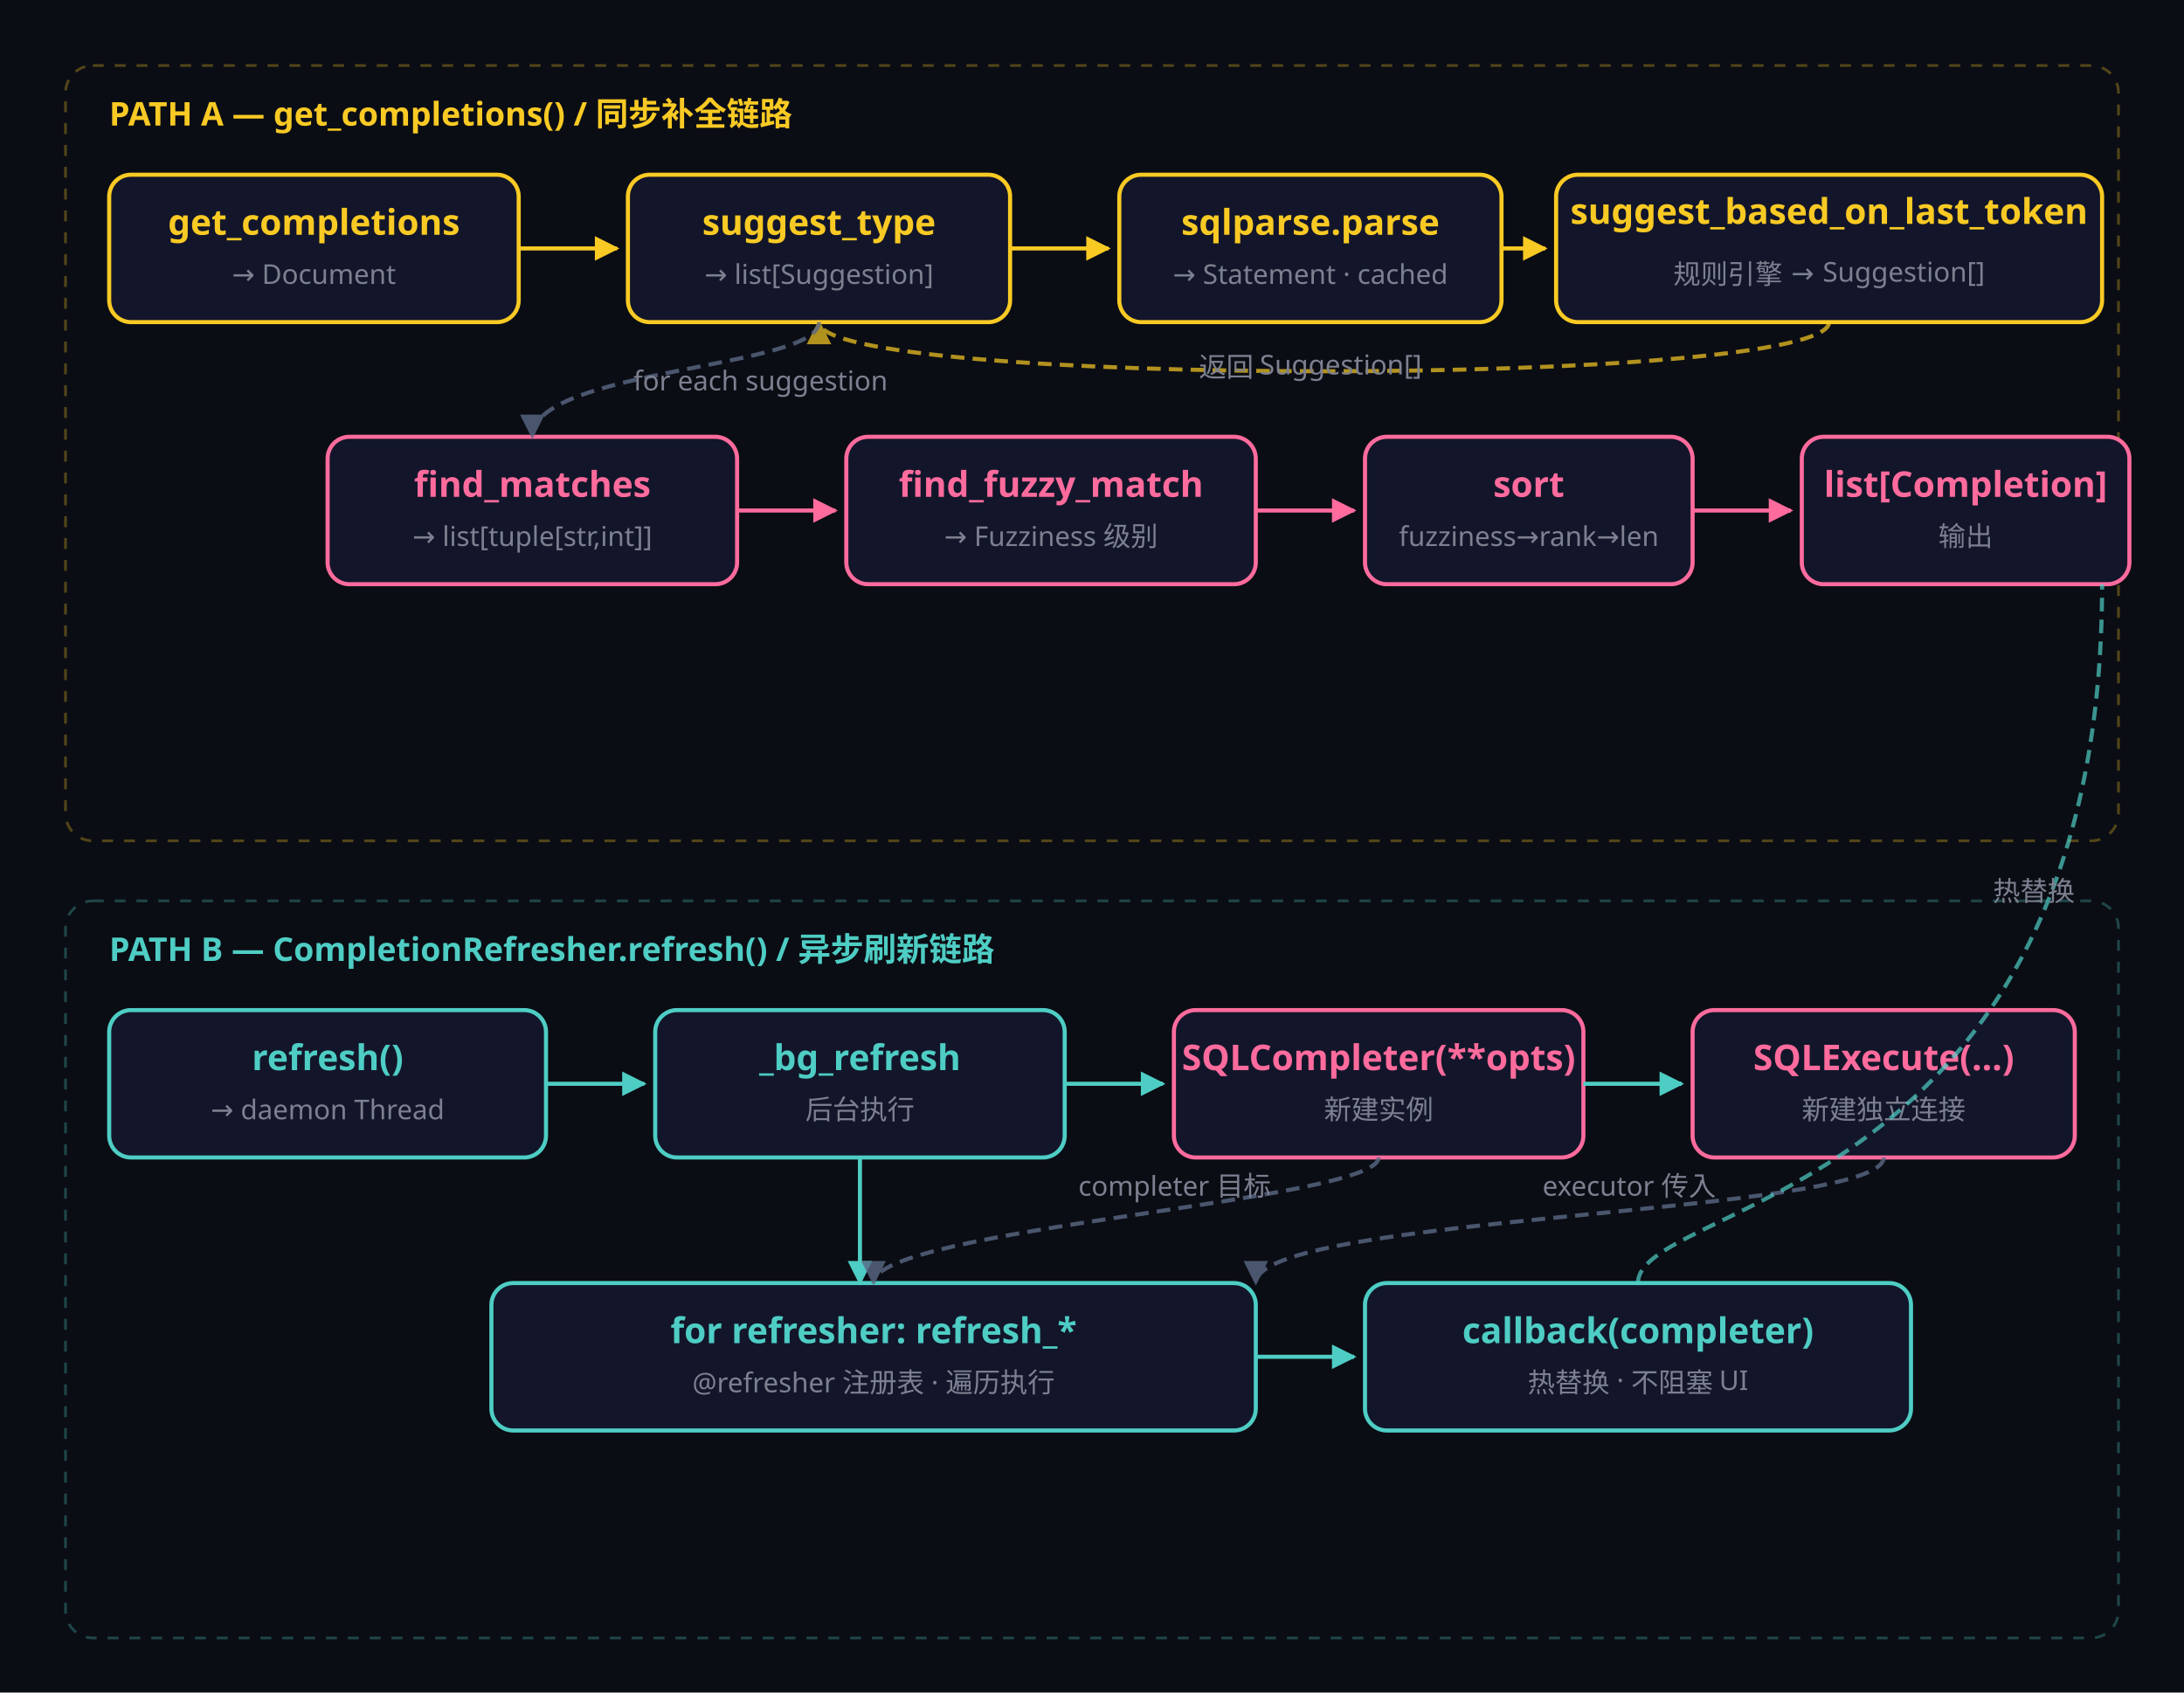
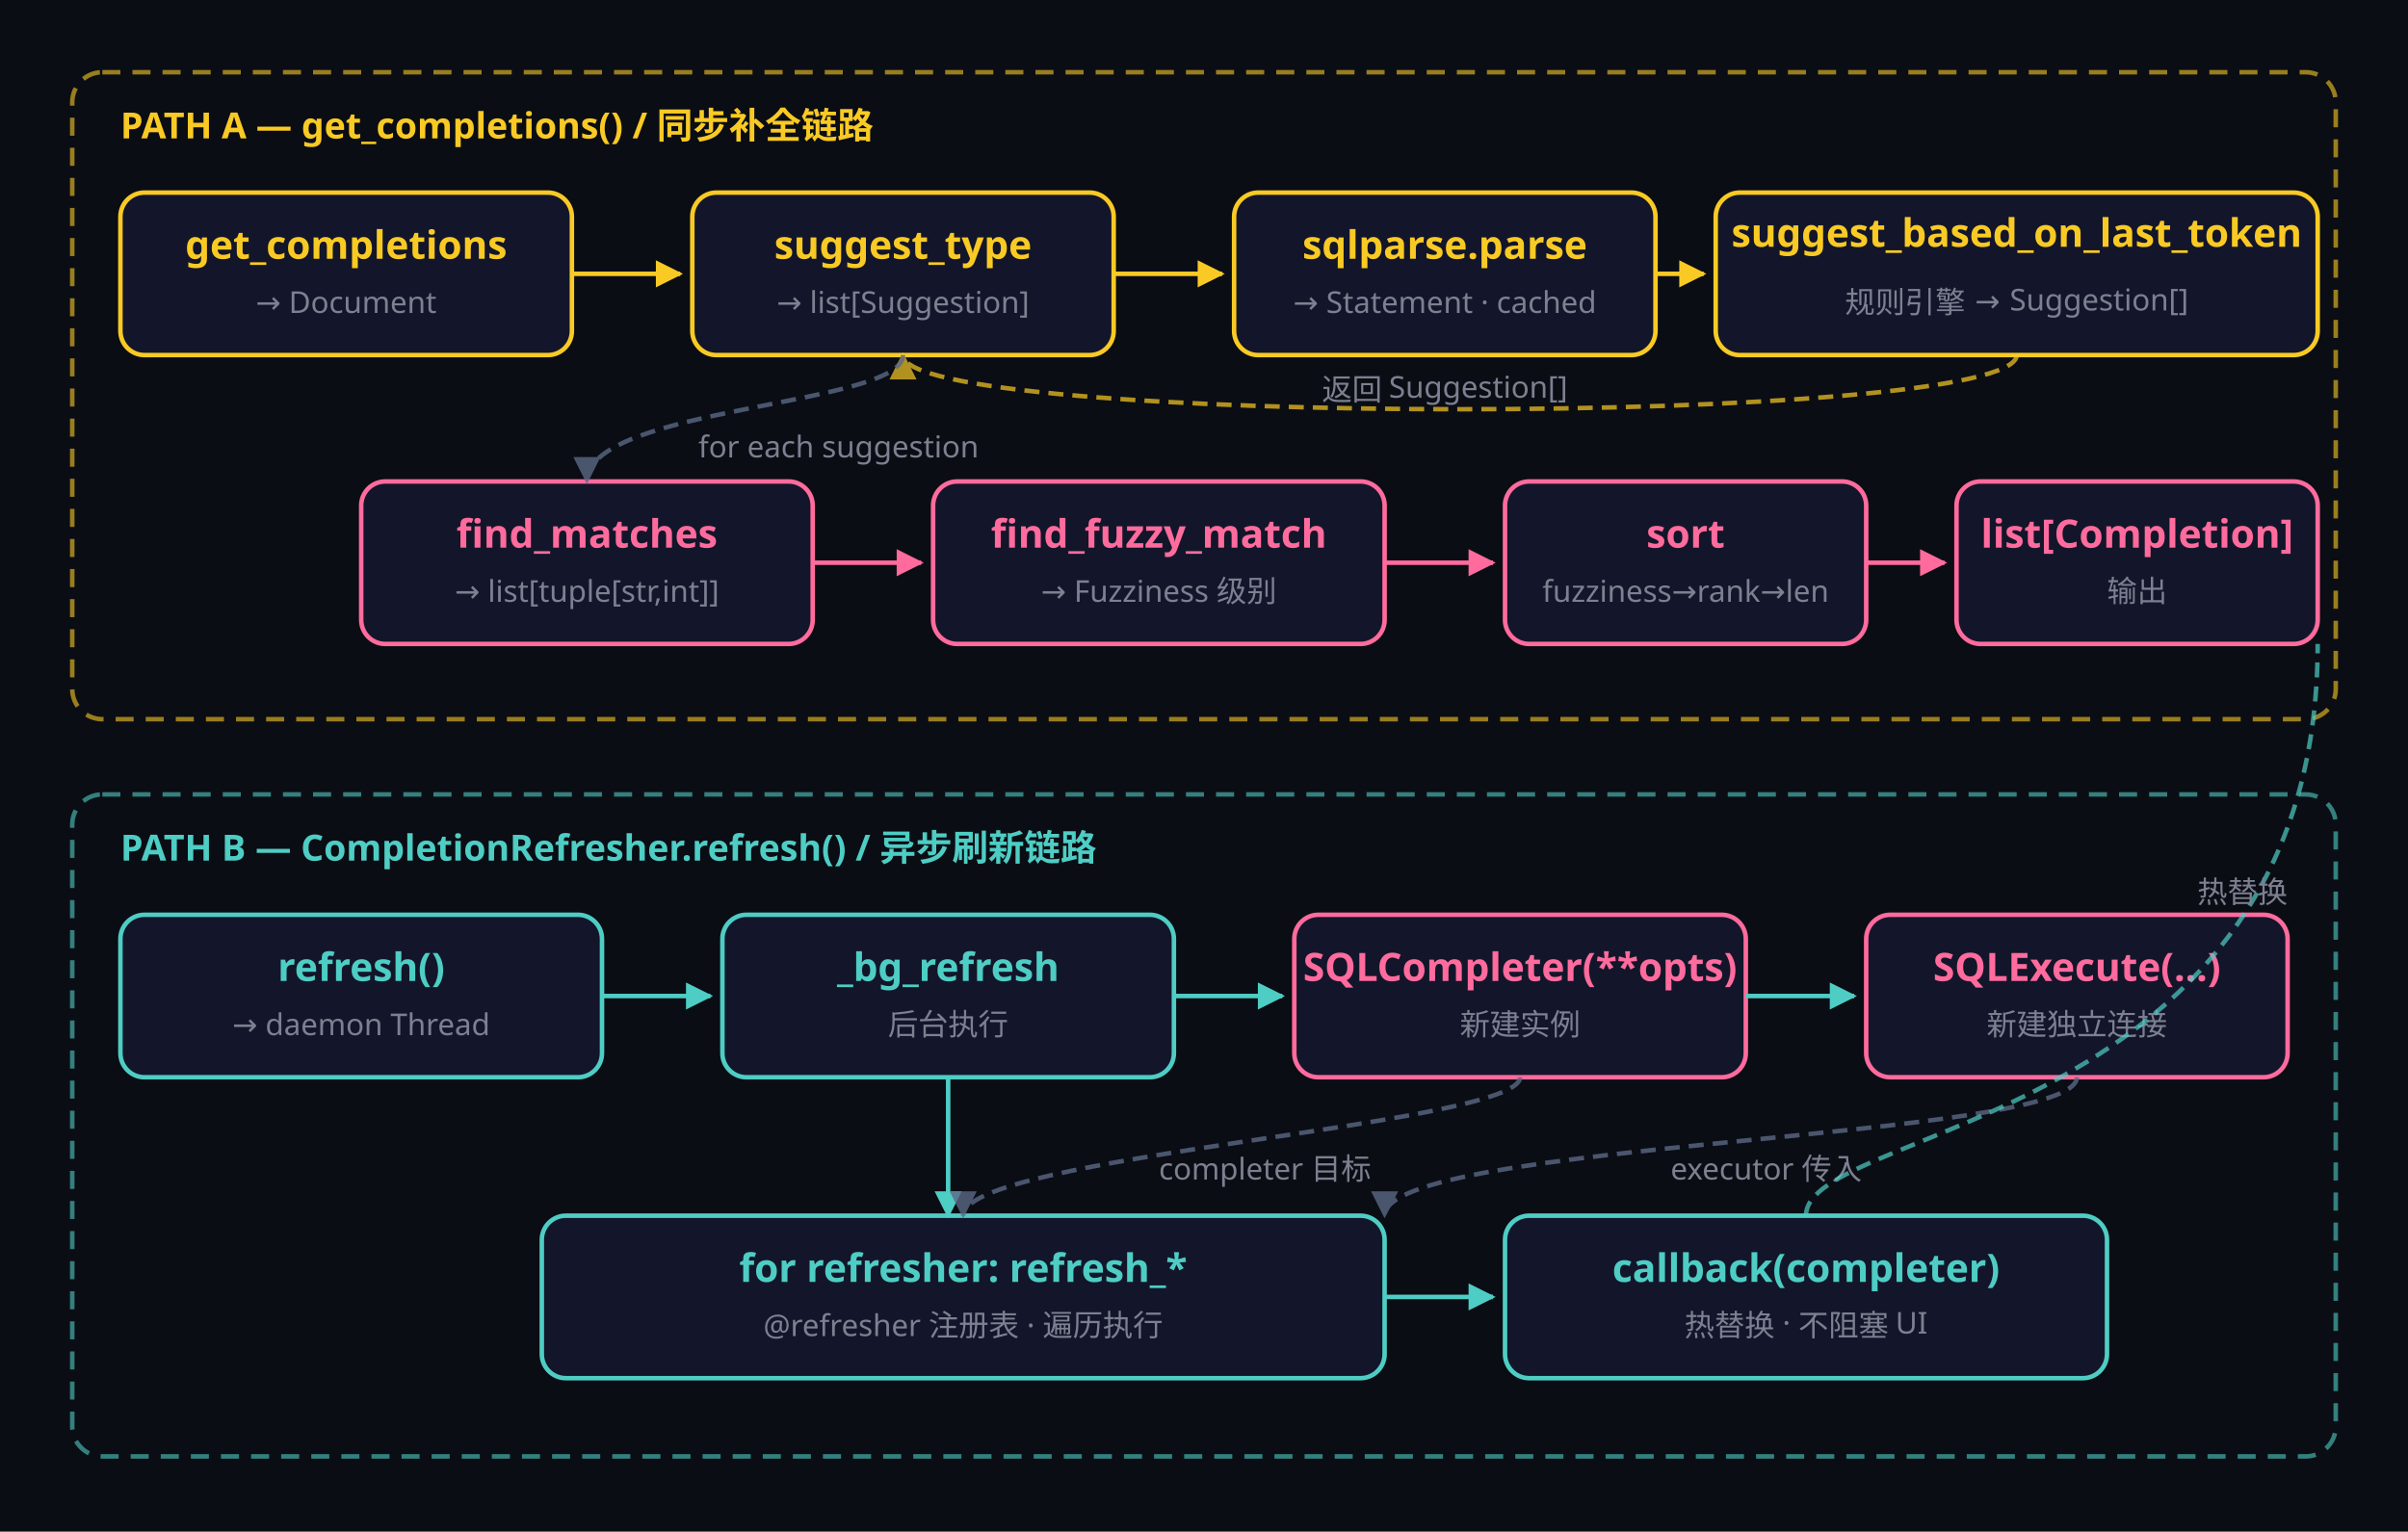
- <svg xmlns="http://www.w3.org/2000/svg" width="800" height="620" viewBox="0 0 800 620">
+ <svg xmlns="http://www.w3.org/2000/svg" width="800" height="509" viewBox="0 0 800 509">
  <defs>
    <style>
      .path-label { font-family: system-ui, sans-serif; font-size: 12px; font-weight: 600; }
      .node-title { font-family: system-ui, sans-serif; font-size: 13px; font-weight: 600; }
      .dtype { font-family: system-ui, sans-serif; font-size: 10px; fill: #7c8090; }
      path:hover { stroke: #6c8ef5 !important; stroke-width: 3 !important; cursor: pointer; }
    </style>
    <marker id="arrow-yellow" viewBox="0 0 10 10" refX="9" refY="5" markerWidth="6" markerHeight="6" orient="auto">
      <path d="M0,0 L10,5 L0,10 z" fill="#f9ca24" />
    </marker>
    <marker id="arrow-pink" viewBox="0 0 10 10" refX="9" refY="5" markerWidth="6" markerHeight="6" orient="auto">
      <path d="M0,0 L10,5 L0,10 z" fill="#ff6b9d" />
    </marker>
    <marker id="arrow-cyan" viewBox="0 0 10 10" refX="9" refY="5" markerWidth="6" markerHeight="6" orient="auto">
      <path d="M0,0 L10,5 L0,10 z" fill="#4ecdc4" />
    </marker>
    <marker id="arrow-gray" viewBox="0 0 10 10" refX="9" refY="5" markerWidth="6" markerHeight="6" orient="auto">
      <path d="M0,0 L10,5 L0,10 z" fill="#5a6885" />
    </marker>
  </defs>
-   <rect width="800" height="620" fill="#0b0d14" />
-   <rect x="24" y="24" width="752" height="284" rx="10" fill="none" stroke="#f9ca24" stroke-width="1" stroke-dasharray="4 4" opacity="0.3" />
+   <rect width="800" height="509" fill="#0b0d14" />
+   <rect x="24" y="24" width="752" height="215" rx="10" fill="none" stroke="#f9ca24" stroke-width="1.5" stroke-dasharray="6 4" opacity="0.6" />
  <text x="40" y="46" class="path-label" fill="#f9ca24">PATH A — get_completions() / 同步补全链路</text>
  <rect x="40" y="64" width="150" height="54" rx="8" fill="#13162a" stroke="#f9ca24" stroke-width="1.5" />
  <text x="115" y="86" text-anchor="middle" class="node-title" fill="#f9ca24">get_completions</text>
  <text x="115" y="104" text-anchor="middle" class="dtype">→ Document</text>
  <rect x="230" y="64" width="140" height="54" rx="8" fill="#13162a" stroke="#f9ca24" stroke-width="1.5" />
  <text x="300" y="86" text-anchor="middle" class="node-title" fill="#f9ca24">suggest_type</text>
  <text x="300" y="104" text-anchor="middle" class="dtype">→ list[Suggestion]</text>
  <rect x="410" y="64" width="140" height="54" rx="8" fill="#13162a" stroke="#f9ca24" stroke-width="1.5" />
  <text x="480" y="86" text-anchor="middle" class="node-title" fill="#f9ca24">sqlparse.parse</text>
  <text x="480" y="104" text-anchor="middle" class="dtype">→ Statement · cached</text>
  <rect x="570" y="64" width="200" height="54" rx="8" fill="#13162a" stroke="#f9ca24" stroke-width="1.5" />
  <text x="670" y="82" text-anchor="middle" class="node-title" fill="#f9ca24" font-size="11px">suggest_based_on_last_token</text>
  <text x="670" y="104" text-anchor="middle" class="dtype">规则引擎 → Suggestion[]</text>
  <line x1="190" y1="91" x2="226" y2="91" stroke="#f9ca24" stroke-width="1.5" marker-end="url(#arrow-yellow)" />
  <line x1="370" y1="91" x2="406" y2="91" stroke="#f9ca24" stroke-width="1.5" marker-end="url(#arrow-yellow)" />
  <line x1="550" y1="91" x2="566" y2="91" stroke="#f9ca24" stroke-width="1.5" marker-end="url(#arrow-yellow)" />
  <path d="M670 118 C 670 142, 300 142, 300 118" fill="none" stroke="#f9ca24" stroke-width="1.5" stroke-dasharray="5 3" opacity="0.7" marker-end="url(#arrow-yellow)" />
-   <text x="480" y="138" text-anchor="middle" class="dtype" fill="#f9ca24">返回 Suggestion[]</text>
+   <text x="480" y="133" text-anchor="middle" class="dtype" fill="#f9ca24">返回 Suggestion[]</text>
  <rect x="120" y="160" width="150" height="54" rx="8" fill="#13162a" stroke="#ff6b9d" stroke-width="1.5" />
  <text x="195" y="182" text-anchor="middle" class="node-title" fill="#ff6b9d">find_matches</text>
  <text x="195" y="200" text-anchor="middle" class="dtype">→ list[tuple[str,int]]</text>
  <rect x="310" y="160" width="150" height="54" rx="8" fill="#13162a" stroke="#ff6b9d" stroke-width="1.5" />
  <text x="385" y="182" text-anchor="middle" class="node-title" fill="#ff6b9d">find_fuzzy_match</text>
  <text x="385" y="200" text-anchor="middle" class="dtype">→ Fuzziness 级别</text>
  <rect x="500" y="160" width="120" height="54" rx="8" fill="#13162a" stroke="#ff6b9d" stroke-width="1.5" />
  <text x="560" y="182" text-anchor="middle" class="node-title" fill="#ff6b9d">sort</text>
  <text x="560" y="200" text-anchor="middle" class="dtype">fuzziness→rank→len</text>
-   <rect x="660" y="160" width="120" height="54" rx="8" fill="#13162a" stroke="#ff6b9d" stroke-width="1.5" />
-   <text x="720" y="182" text-anchor="middle" class="node-title" fill="#ff6b9d" font-size="11px">list[Completion]</text>
-   <text x="720" y="200" text-anchor="middle" class="dtype">输出</text>
+   <rect x="650" y="160" width="120" height="54" rx="8" fill="#13162a" stroke="#ff6b9d" stroke-width="1.5" />
+   <text x="710" y="182" text-anchor="middle" class="node-title" fill="#ff6b9d" font-size="11px">list[Completion]</text>
+   <text x="710" y="200" text-anchor="middle" class="dtype">输出</text>
  <line x1="270" y1="187" x2="306" y2="187" stroke="#ff6b9d" stroke-width="1.5" marker-end="url(#arrow-pink)" />
  <line x1="460" y1="187" x2="496" y2="187" stroke="#ff6b9d" stroke-width="1.5" marker-end="url(#arrow-pink)" />
-   <line x1="620" y1="187" x2="656" y2="187" stroke="#ff6b9d" stroke-width="1.5" marker-end="url(#arrow-pink)" />
+   <line x1="620" y1="187" x2="646" y2="187" stroke="#ff6b9d" stroke-width="1.5" marker-end="url(#arrow-pink)" />
  <path d="M300 118 C 300 135, 195 135, 195 160" fill="none" stroke="#5a6885" stroke-width="1.5" stroke-dasharray="5 3" opacity="0.8" marker-end="url(#arrow-gray)" />
-   <text x="232" y="143" class="dtype" fill="#7a85a3">for each suggestion</text>
-   <rect x="24" y="330" width="752" height="270" rx="10" fill="none" stroke="#4ecdc4" stroke-width="1" stroke-dasharray="4 4" opacity="0.3" />
-   <text x="40" y="352" class="path-label" fill="#4ecdc4">PATH B — CompletionRefresher.refresh() / 异步刷新链路</text>
-   <rect x="40" y="370" width="160" height="54" rx="8" fill="#13162a" stroke="#4ecdc4" stroke-width="1.5" />
-   <text x="120" y="392" text-anchor="middle" class="node-title" fill="#4ecdc4">refresh()</text>
-   <text x="120" y="410" text-anchor="middle" class="dtype">→ daemon Thread</text>
-   <rect x="240" y="370" width="150" height="54" rx="8" fill="#13162a" stroke="#4ecdc4" stroke-width="1.5" />
-   <text x="315" y="392" text-anchor="middle" class="node-title" fill="#4ecdc4">_bg_refresh</text>
-   <text x="315" y="410" text-anchor="middle" class="dtype">后台执行</text>
-   <rect x="430" y="370" width="150" height="54" rx="8" fill="#13162a" stroke="#ff6b9d" stroke-width="1.5" />
-   <text x="505" y="392" text-anchor="middle" class="node-title" fill="#ff6b9d" font-size="11px">SQLCompleter(**opts)</text>
-   <text x="505" y="410" text-anchor="middle" class="dtype">新建实例</text>
-   <rect x="620" y="370" width="140" height="54" rx="8" fill="#13162a" stroke="#ff6b9d" stroke-width="1.5" />
-   <text x="690" y="392" text-anchor="middle" class="node-title" fill="#ff6b9d" font-size="11px">SQLExecute(...)</text>
-   <text x="690" y="410" text-anchor="middle" class="dtype">新建独立连接</text>
-   <line x1="200" y1="397" x2="236" y2="397" stroke="#4ecdc4" stroke-width="1.5" marker-end="url(#arrow-cyan)" />
-   <line x1="390" y1="397" x2="426" y2="397" stroke="#4ecdc4" stroke-width="1.5" marker-end="url(#arrow-cyan)" />
-   <line x1="580" y1="397" x2="616" y2="397" stroke="#4ecdc4" stroke-width="1.5" marker-end="url(#arrow-cyan)" />
-   <rect x="180" y="470" width="280" height="54" rx="8" fill="#13162a" stroke="#4ecdc4" stroke-width="1.5" />
-   <text x="320" y="492" text-anchor="middle" class="node-title" fill="#4ecdc4">for refresher: refresh_*</text>
-   <text x="320" y="510" text-anchor="middle" class="dtype">@refresher 注册表 · 遍历执行</text>
-   <rect x="500" y="470" width="200" height="54" rx="8" fill="#13162a" stroke="#4ecdc4" stroke-width="1.5" />
-   <text x="600" y="492" text-anchor="middle" class="node-title" fill="#4ecdc4">callback(completer)</text>
-   <text x="600" y="510" text-anchor="middle" class="dtype">热替换 · 不阻塞 UI</text>
-   <path d="M315 424 L315 470" fill="none" stroke="#4ecdc4" stroke-width="1.5" marker-end="url(#arrow-cyan)" />
-   <line x1="460" y1="497" x2="496" y2="497" stroke="#4ecdc4" stroke-width="1.5" marker-end="url(#arrow-cyan)" />
-   <path d="M690 424 C 690 445, 460 445, 460 470" fill="none" stroke="#5a6885" stroke-width="1.5" stroke-dasharray="5 3" opacity="0.8" marker-end="url(#arrow-gray)" />
-   <text x="565" y="438" class="dtype" fill="#7a85a3">executor 传入</text>
-   <path d="M505 424 C 505 440, 320 450, 320 470" fill="none" stroke="#5a6885" stroke-width="1.5" stroke-dasharray="5 3" opacity="0.8" marker-end="url(#arrow-gray)" />
-   <text x="395" y="438" class="dtype" fill="#7a85a3">completer 目标</text>
-   <path d="M600 470 C 600 440, 770 440, 770 214" fill="none" stroke="#4ecdc4" stroke-width="1.5" stroke-dasharray="5 3" opacity="0.7" />
-   <text x="760" y="330" class="dtype" fill="#4ecdc4" text-anchor="end">热替换</text>
+   <text x="232" y="152" class="dtype" fill="#7a85a3">for each suggestion</text>
+   <rect x="24" y="264" width="752" height="220" rx="10" fill="none" stroke="#4ecdc4" stroke-width="1.5" stroke-dasharray="6 4" opacity="0.6" />
+   <text x="40" y="286" class="path-label" fill="#4ecdc4">PATH B — CompletionRefresher.refresh() / 异步刷新链路</text>
+   <rect x="40" y="304" width="160" height="54" rx="8" fill="#13162a" stroke="#4ecdc4" stroke-width="1.5" />
+   <text x="120" y="326" text-anchor="middle" class="node-title" fill="#4ecdc4">refresh()</text>
+   <text x="120" y="344" text-anchor="middle" class="dtype">→ daemon Thread</text>
+   <rect x="240" y="304" width="150" height="54" rx="8" fill="#13162a" stroke="#4ecdc4" stroke-width="1.5" />
+   <text x="315" y="326" text-anchor="middle" class="node-title" fill="#4ecdc4">_bg_refresh</text>
+   <text x="315" y="344" text-anchor="middle" class="dtype">后台执行</text>
+   <rect x="430" y="304" width="150" height="54" rx="8" fill="#13162a" stroke="#ff6b9d" stroke-width="1.5" />
+   <text x="505" y="326" text-anchor="middle" class="node-title" fill="#ff6b9d" font-size="11px">SQLCompleter(**opts)</text>
+   <text x="505" y="344" text-anchor="middle" class="dtype">新建实例</text>
+   <rect x="620" y="304" width="140" height="54" rx="8" fill="#13162a" stroke="#ff6b9d" stroke-width="1.5" />
+   <text x="690" y="326" text-anchor="middle" class="node-title" fill="#ff6b9d" font-size="11px">SQLExecute(...)</text>
+   <text x="690" y="344" text-anchor="middle" class="dtype">新建独立连接</text>
+   <line x1="200" y1="331" x2="236" y2="331" stroke="#4ecdc4" stroke-width="1.5" marker-end="url(#arrow-cyan)" />
+   <line x1="390" y1="331" x2="426" y2="331" stroke="#4ecdc4" stroke-width="1.5" marker-end="url(#arrow-cyan)" />
+   <line x1="580" y1="331" x2="616" y2="331" stroke="#4ecdc4" stroke-width="1.5" marker-end="url(#arrow-cyan)" />
+   <rect x="180" y="404" width="280" height="54" rx="8" fill="#13162a" stroke="#4ecdc4" stroke-width="1.5" />
+   <text x="320" y="426" text-anchor="middle" class="node-title" fill="#4ecdc4">for refresher: refresh_*</text>
+   <text x="320" y="444" text-anchor="middle" class="dtype">@refresher 注册表 · 遍历执行</text>
+   <rect x="500" y="404" width="200" height="54" rx="8" fill="#13162a" stroke="#4ecdc4" stroke-width="1.5" />
+   <text x="600" y="426" text-anchor="middle" class="node-title" fill="#4ecdc4">callback(completer)</text>
+   <text x="600" y="444" text-anchor="middle" class="dtype">热替换 · 不阻塞 UI</text>
+   <path d="M315 358 L315 404" fill="none" stroke="#4ecdc4" stroke-width="1.5" marker-end="url(#arrow-cyan)" />
+   <line x1="460" y1="431" x2="496" y2="431" stroke="#4ecdc4" stroke-width="1.5" marker-end="url(#arrow-cyan)" />
+   <path d="M690 358 C 690 379, 460 379, 460 404" fill="none" stroke="#5a6885" stroke-width="1.5" stroke-dasharray="5 3" opacity="0.8" marker-end="url(#arrow-gray)" />
+   <text x="555" y="392" class="dtype" fill="#7a85a3">executor 传入</text>
+   <path d="M505 358 C 505 374, 320 384, 320 404" fill="none" stroke="#5a6885" stroke-width="1.5" stroke-dasharray="5 3" opacity="0.8" marker-end="url(#arrow-gray)" />
+   <text x="385" y="392" class="dtype" fill="#7a85a3">completer 目标</text>
+   <path d="M600 404 C 600 374, 770 374, 770 214" fill="none" stroke="#4ecdc4" stroke-width="1.5" stroke-dasharray="5 3" opacity="0.7" />
+   <text x="760" y="300" class="dtype" fill="#4ecdc4" text-anchor="end">热替换</text>
</svg>
